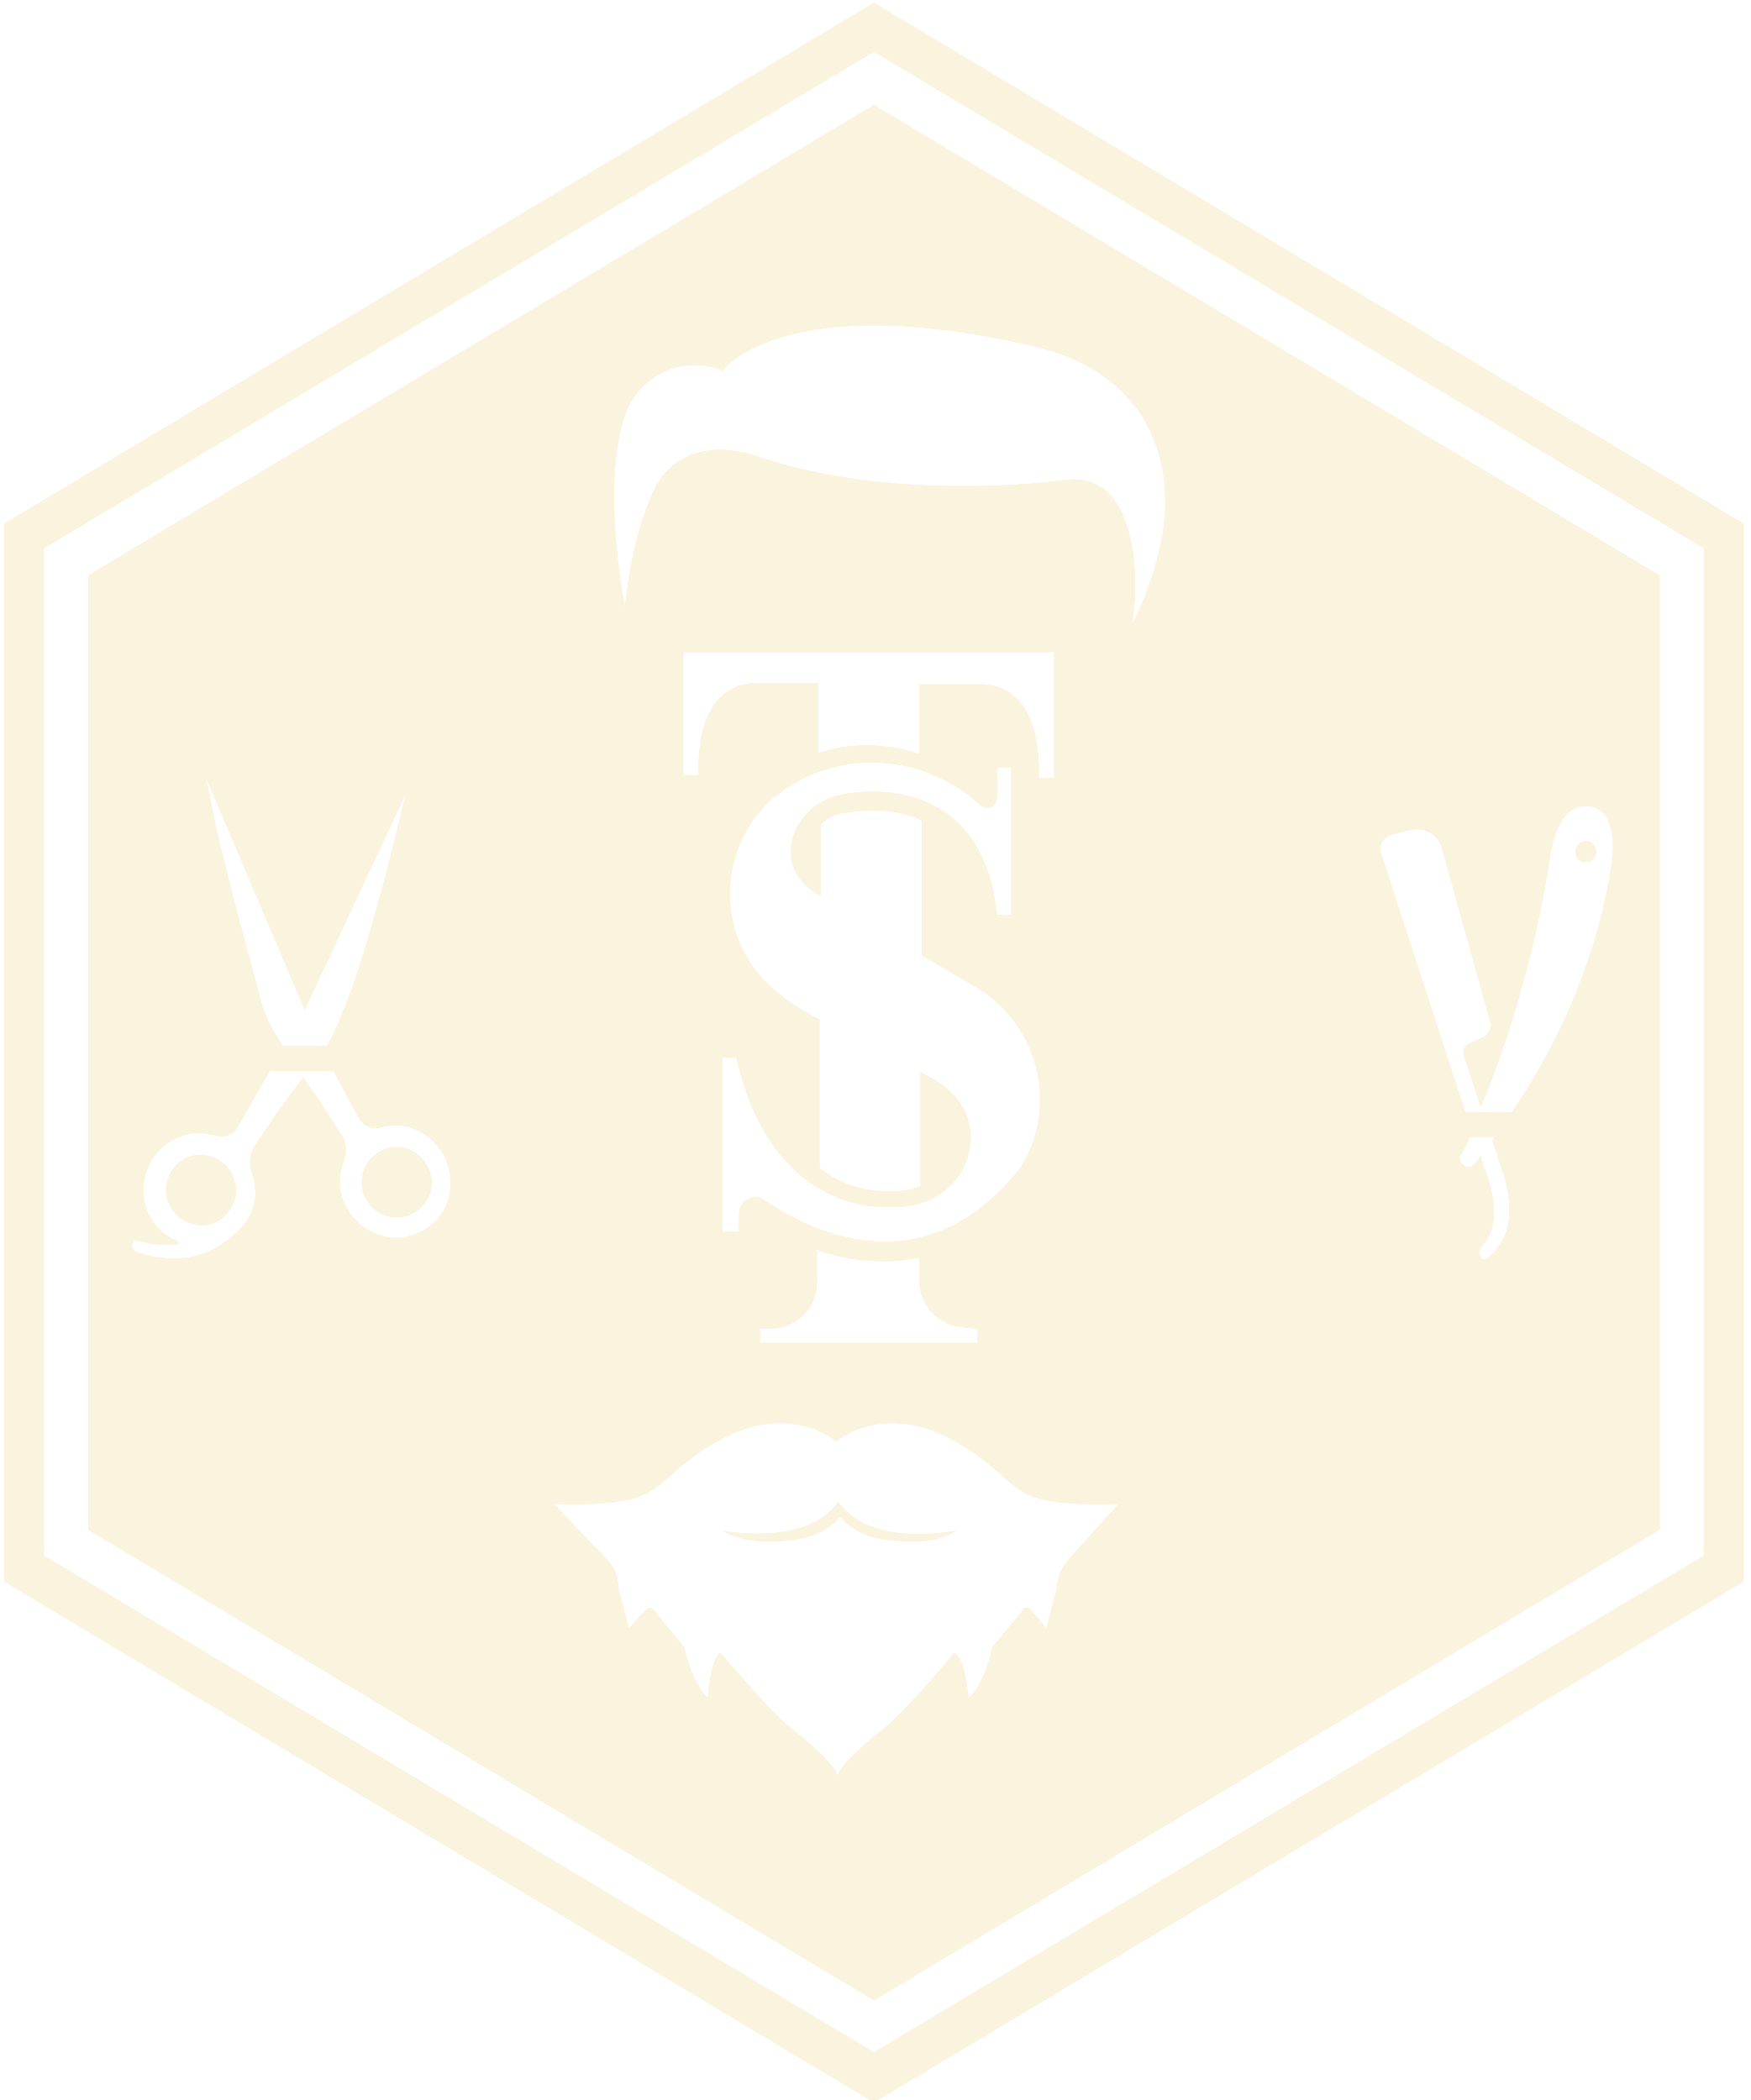
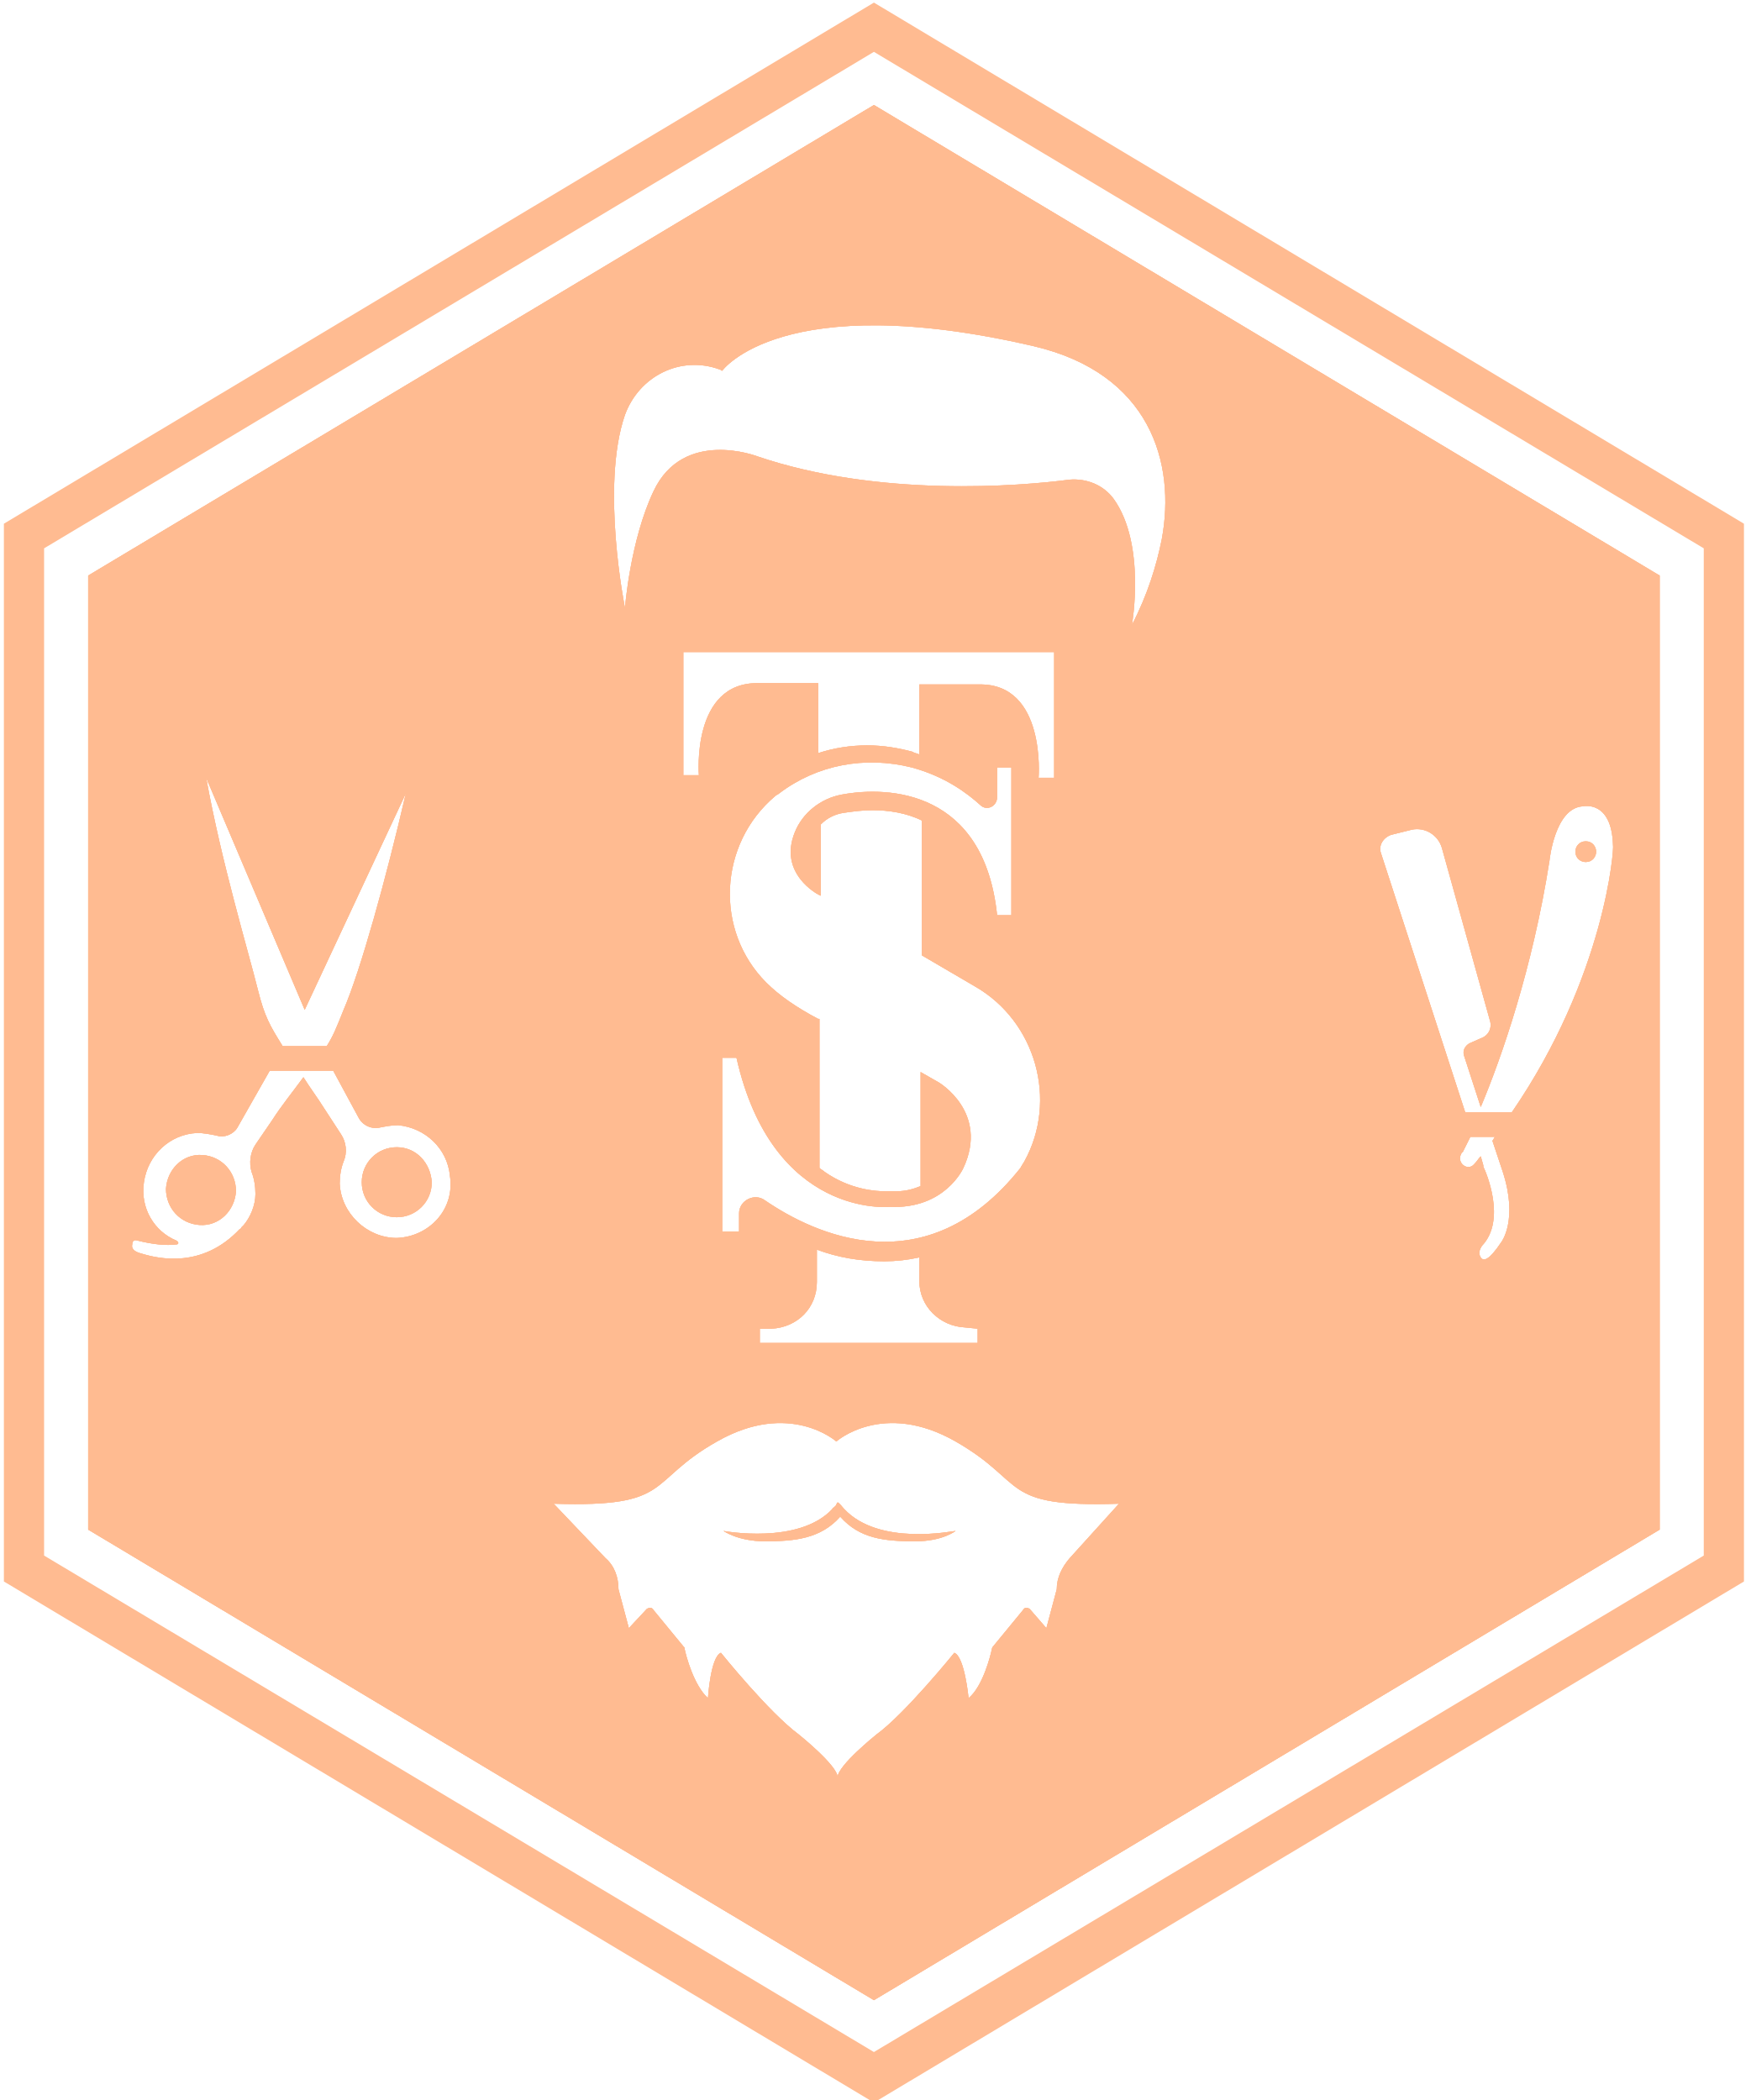
<svg xmlns="http://www.w3.org/2000/svg" version="1.1" id="Layer_1" x="0px" y="0px" viewBox="0 0 135 162" style="enable-background:new 0 0 135 162;" xml:space="preserve">
  <style type="text/css">
- 	.st0{fill:#faf3dd;}
+ 	.st0{fill:#ffbb91;}
</style>
  <g>
    <g>
      <path class="st0" d="M122.3,64.9c-0.5,0-0.8,0.4-0.8,0.8c0,0.5,0.4,0.8,0.8,0.8c0.5,0,0.8-0.4,0.8-0.8    C123.1,65.3,122.8,64.9,122.3,64.9z M122.3,64.9c-0.5,0-0.8,0.4-0.8,0.8c0,0.5,0.4,0.8,0.8,0.8c0.5,0,0.8-0.4,0.8-0.8    C123.1,65.3,122.8,64.9,122.3,64.9z M122.3,64.9c-0.5,0-0.8,0.4-0.8,0.8c0,0.5,0.4,0.8,0.8,0.8c0.5,0,0.8-0.4,0.8-0.8    C123.1,65.3,122.8,64.9,122.3,64.9z M122.3,64.9c-0.5,0-0.8,0.4-0.8,0.8c0,0.5,0.4,0.8,0.8,0.8c0.5,0,0.8-0.4,0.8-0.8    C123.1,65.3,122.8,64.9,122.3,64.9z M15.6,89.1c-1.5-0.1-2.7,1.1-2.8,2.6c0,1.5,1.1,2.7,2.6,2.8c1.5,0.1,2.7-1.1,2.8-2.6    C18.2,90.4,17.1,89.2,15.6,89.1z M30.6,88.5c-1.5,0-2.7,1.2-2.7,2.7c0,1.5,1.2,2.7,2.7,2.7c1.5,0,2.7-1.2,2.7-2.7    C33.2,89.7,32.1,88.5,30.6,88.5z M122.3,64.9c-0.5,0-0.8,0.4-0.8,0.8c0,0.5,0.4,0.8,0.8,0.8c0.5,0,0.8-0.4,0.8-0.8    C123.1,65.3,122.8,64.9,122.3,64.9z M122.3,64.9c-0.5,0-0.8,0.4-0.8,0.8c0,0.5,0.4,0.8,0.8,0.8c0.5,0,0.8-0.4,0.8-0.8    C123.1,65.3,122.8,64.9,122.3,64.9z M30.6,88.5c-1.5,0-2.7,1.2-2.7,2.7c0,1.5,1.2,2.7,2.7,2.7c1.5,0,2.7-1.2,2.7-2.7    C33.2,89.7,32.1,88.5,30.6,88.5z M15.6,89.1c-1.5-0.1-2.7,1.1-2.8,2.6c0,1.5,1.1,2.7,2.6,2.8c1.5,0.1,2.7-1.1,2.8-2.6    C18.2,90.4,17.1,89.2,15.6,89.1z M67.4,8.1L6.8,44.4V118l60.6,36.3L128,118V44.4L67.4,8.1z M23.5,77.9l7.8-16.7    c-1.5,6.5-3.5,13.7-4.8,16.7c-0.6,1.5-0.8,2-1.3,2.8h-3.4c-1-1.6-1.4-2.3-1.9-4.3c-0.8-3.2-2.8-9.8-4-16.4L23.5,77.9z M30.6,95.5    c-2.3,0-4.3-1.9-4.4-4.2c0-0.6,0.1-1.2,0.3-1.7c0.3-0.7,0.2-1.5-0.2-2.1l-1.3-2c-0.5-0.8-1.1-1.6-1.6-2.4    c-0.8,1.1-1.7,2.2-2.4,3.3l-1.3,1.9c-0.4,0.6-0.5,1.4-0.3,2.1c0.2,0.5,0.3,1.1,0.3,1.7c0,0.9-0.4,1.8-0.9,2.4    c-0.1,0.1-0.1,0.1-0.2,0.2c0,0,0,0.1-0.1,0.1c-2.9,3.1-6.3,2.3-7.6,1.9c-0.4-0.1-0.8-0.3-0.7-0.7c0-0.2,0.1-0.4,0.4-0.3    c1.2,0.3,2.2,0.4,3,0.3c0.2,0,0.2-0.2,0-0.3c-1.7-0.7-2.8-2.5-2.5-4.5c0.3-2.1,2-3.7,4.1-3.8c0.5,0,1,0.1,1.5,0.2    c0.6,0.2,1.3-0.1,1.6-0.6l2.5-4.4h4.9l2,3.7c0.3,0.5,0.9,0.8,1.5,0.7c0.5-0.1,1-0.2,1.5-0.2c2.1,0.2,3.8,1.8,4,3.9    C35.1,93.3,33.1,95.4,30.6,95.5z M82.5,120.2c-0.6,0.7-1,1.5-1,2.4l-0.8,3l-1.3-1.5c-0.2-0.1-0.4-0.1-0.5,0.1l-2.3,2.8    c0,0-0.1,0.1-0.1,0.2c-0.1,0.5-0.7,2.9-1.8,3.8c0,0-0.3-3.2-1.1-3.5c0,0-3.8,4.7-6,6.3c0,0-3,2.4-3,3.3c0-0.9-3-3.3-3-3.3    c-2.3-1.7-6-6.3-6-6.3c-0.8,0.3-1,3.5-1,3.5c-1.1-1-1.7-3.3-1.8-3.8c0-0.1,0-0.1-0.1-0.2l-2.3-2.8c-0.1-0.2-0.3-0.2-0.5-0.1    l-1.4,1.5l-0.8-3c0-0.9-0.3-1.8-1-2.4l-4-4.2c9.3,0.3,7.1-1.7,12.6-4.8c5.6-3.2,9.2,0,9.2,0s3.6-3.2,9.2,0    c5.6,3.2,3.3,5.1,12.6,4.8L82.5,120.2z M75.5,52.8h-4.6v5.4c-0.2-0.1-0.4-0.1-0.5-0.2c-1.1-0.3-2.3-0.5-3.5-0.5    c-1.3,0-2.6,0.2-3.8,0.6v-5.4h-4.6c-5.2-0.1-4.6,7.1-4.6,7.1h-1.2v-9.5h28.6V60h-1.2C80.1,60,80.7,52.7,75.5,52.8z M59,92.6    c-0.8-0.6-2,0-2,1V95h-1.3V81.6h1.1C59.6,94,68.6,93.1,68.6,93.1c4.3,0.2,5.7-3,5.7-3c2-4.3-1.9-6.6-1.9-6.6l-1.4-0.8v8.8    c-0.5,0.2-1.1,0.4-1.9,0.4c-0.1,0-0.2,0-0.3,0l-0.1,0l-0.1,0c0,0-0.1,0-0.3,0c-0.7,0-2.7-0.1-4.7-1.5c-0.1-0.1-0.3-0.2-0.4-0.3    V78.6l-0.1,0c-1.7-0.9-3-1.8-4-2.8c-4-4-3.7-10.7,0.7-14.4c0.1-0.1,0.2-0.1,0.3-0.2c2.9-2.2,6.6-2.9,10.2-2c2.6,0.7,4.3,2,5.3,2.9    c0.5,0.5,1.3,0.1,1.3-0.6v-2.3h1.1v11.4h-1.1c-1-9.6-8.3-10-12-9.3c-1.6,0.3-3,1.4-3.6,2.9c-1.3,3.2,1.8,4.8,1.8,4.8l0.2,0.1v-5.5    c0.5-0.5,1.1-0.8,1.8-0.9c0.7-0.1,1.4-0.2,2.2-0.2c1.2,0,2.6,0.2,3.8,0.8v10.4l4.1,2.4c4.7,2.7,6.4,8.8,3.8,13.5    c-0.2,0.3-0.3,0.5-0.3,0.5C71.4,99.3,62.8,95.2,59,92.6z M75.4,102.5v1.1H58.6v-1.1l0.9,0c2-0.1,3.5-1.6,3.5-3.6l0-2.5    c1.6,0.6,3.3,0.9,5.2,0.9c0.9,0,1.8-0.1,2.7-0.3l0,1.8c0,2,1.6,3.5,3.5,3.6L75.4,102.5z M89.6,41.6c-0.4,2-1.1,4.3-2.3,6.6    c0,0,1.1-6.2-1.4-9.7c-0.8-1.1-2.1-1.6-3.4-1.5c-3.8,0.5-14.7,1.4-24.1-1.8c0,0-5.7-2.2-8,2.7c-1.8,3.8-2.2,9-2.2,9    s-1.9-9.4,0-14.9c1.1-3,4.3-4.6,7.3-3.5c0.1,0,0.1,0.1,0.2,0.1c0,0,4.6-6.4,24-1.9C88.7,28.8,90.7,35.7,89.6,41.6z M115.8,95.8    c-1,1.5-1.4,1.5-1.6,1.2c-0.2-0.3-0.1-0.6,0.1-0.9c1.9-2,0.3-5.7,0.1-6.1c0,0,0-0.1,0-0.1l-0.2-0.7c-0.2,0.2-0.3,0.4-0.5,0.6    c-0.5,0.6-1.4-0.1-1-0.8c0,0,0-0.1,0.1-0.1c0,0,0.2-0.4,0.6-1.2h1.9c-0.1,0.1-0.1,0.2-0.2,0.3l0.8,2.4    C117.1,94.1,115.8,95.8,115.8,95.8z M116.6,85.8H113l-6.5-20c-0.2-0.6,0.2-1.2,0.8-1.4l1.6-0.4c1-0.2,2,0.4,2.3,1.4l3.7,13.3    c0.2,0.6-0.1,1.2-0.7,1.4l-0.9,0.4c-0.3,0.2-0.5,0.5-0.4,0.9l1.3,4c1.6-3.8,4-10.7,5.3-19c0,0,0.4-4.1,2.6-4.2c0,0,2.2-0.5,2.3,3    C124.5,65.4,123.8,75.3,116.6,85.8z M122.3,64.9c-0.5,0-0.8,0.4-0.8,0.8c0,0.5,0.4,0.8,0.8,0.8c0.5,0,0.8-0.4,0.8-0.8    C123.1,65.3,122.8,64.9,122.3,64.9z M65.1,116.4C65.1,116.4,65.1,116.4,65.1,116.4c-0.1-0.1-0.4-0.5-0.5-0.5c0,0,0,0,0,0    c0,0-0.1,0.1-0.1,0.2c0,0-0.1,0.1-0.1,0.1c0,0-0.1,0.1-0.1,0.1c0,0-0.1,0-0.1,0.1c0,0,0,0,0,0c0,0,0,0,0,0    c-2.6,2.8-8.4,1.7-8.4,1.7c0,0,1.1,0.8,3.2,0.8c2.3,0,4.3-0.2,5.8-1.9c1.5,1.7,3.4,1.9,5.8,1.9c2.1,0,3.1-0.8,3.1-0.8    C73.5,118.1,67.8,119.3,65.1,116.4z M30.6,88.5c-1.5,0-2.7,1.2-2.7,2.7c0,1.5,1.2,2.7,2.7,2.7c1.5,0,2.7-1.2,2.7-2.7    C33.2,89.7,32.1,88.5,30.6,88.5z M15.6,89.1c-1.5-0.1-2.7,1.1-2.8,2.6c0,1.5,1.1,2.7,2.6,2.8c1.5,0.1,2.7-1.1,2.8-2.6    C18.2,90.4,17.1,89.2,15.6,89.1z M15.6,89.1c-1.5-0.1-2.7,1.1-2.8,2.6c0,1.5,1.1,2.7,2.6,2.8c1.5,0.1,2.7-1.1,2.8-2.6    C18.2,90.4,17.1,89.2,15.6,89.1z M30.6,88.5c-1.5,0-2.7,1.2-2.7,2.7c0,1.5,1.2,2.7,2.7,2.7c1.5,0,2.7-1.2,2.7-2.7    C33.2,89.7,32.1,88.5,30.6,88.5z M122.3,64.9c-0.5,0-0.8,0.4-0.8,0.8c0,0.5,0.4,0.8,0.8,0.8c0.5,0,0.8-0.4,0.8-0.8    C123.1,65.3,122.8,64.9,122.3,64.9z M122.3,64.9c-0.5,0-0.8,0.4-0.8,0.8c0,0.5,0.4,0.8,0.8,0.8c0.5,0,0.8-0.4,0.8-0.8    C123.1,65.3,122.8,64.9,122.3,64.9z M30.6,88.5c-1.5,0-2.7,1.2-2.7,2.7c0,1.5,1.2,2.7,2.7,2.7c1.5,0,2.7-1.2,2.7-2.7    C33.2,89.7,32.1,88.5,30.6,88.5z M15.6,89.1c-1.5-0.1-2.7,1.1-2.8,2.6c0,1.5,1.1,2.7,2.6,2.8c1.5,0.1,2.7-1.1,2.8-2.6    C18.2,90.4,17.1,89.2,15.6,89.1z M122.3,64.9c-0.5,0-0.8,0.4-0.8,0.8c0,0.5,0.4,0.8,0.8,0.8c0.5,0,0.8-0.4,0.8-0.8    C123.1,65.3,122.8,64.9,122.3,64.9z M122.3,64.9c-0.5,0-0.8,0.4-0.8,0.8c0,0.5,0.4,0.8,0.8,0.8c0.5,0,0.8-0.4,0.8-0.8    C123.1,65.3,122.8,64.9,122.3,64.9z" />
      <path class="st0" d="M67.4,0.2L0.3,40.4V122l67.1,40.2l67.1-40.2V40.4L67.4,0.2z M131.4,120l-64,38.3L3.4,120V42.3L67.4,4l64,38.3    V120z" />
      <path class="st0" d="M122.3,64.9c-0.5,0-0.8,0.4-0.8,0.8c0,0.5,0.4,0.8,0.8,0.8c0.5,0,0.8-0.4,0.8-0.8    C123.1,65.3,122.8,64.9,122.3,64.9z M122.3,64.9c-0.5,0-0.8,0.4-0.8,0.8c0,0.5,0.4,0.8,0.8,0.8c0.5,0,0.8-0.4,0.8-0.8    C123.1,65.3,122.8,64.9,122.3,64.9z M122.3,64.9c-0.5,0-0.8,0.4-0.8,0.8c0,0.5,0.4,0.8,0.8,0.8c0.5,0,0.8-0.4,0.8-0.8    C123.1,65.3,122.8,64.9,122.3,64.9z M122.3,64.9c-0.5,0-0.8,0.4-0.8,0.8c0,0.5,0.4,0.8,0.8,0.8c0.5,0,0.8-0.4,0.8-0.8    C123.1,65.3,122.8,64.9,122.3,64.9z M15.6,89.1c-1.5-0.1-2.7,1.1-2.8,2.6c0,1.5,1.1,2.7,2.6,2.8c1.5,0.1,2.7-1.1,2.8-2.6    C18.2,90.4,17.1,89.2,15.6,89.1z M30.6,88.5c-1.5,0-2.7,1.2-2.7,2.7c0,1.5,1.2,2.7,2.7,2.7c1.5,0,2.7-1.2,2.7-2.7    C33.2,89.7,32.1,88.5,30.6,88.5z M122.3,64.9c-0.5,0-0.8,0.4-0.8,0.8c0,0.5,0.4,0.8,0.8,0.8c0.5,0,0.8-0.4,0.8-0.8    C123.1,65.3,122.8,64.9,122.3,64.9z M122.3,64.9c-0.5,0-0.8,0.4-0.8,0.8c0,0.5,0.4,0.8,0.8,0.8c0.5,0,0.8-0.4,0.8-0.8    C123.1,65.3,122.8,64.9,122.3,64.9z M30.6,88.5c-1.5,0-2.7,1.2-2.7,2.7c0,1.5,1.2,2.7,2.7,2.7c1.5,0,2.7-1.2,2.7-2.7    C33.2,89.7,32.1,88.5,30.6,88.5z M15.6,89.1c-1.5-0.1-2.7,1.1-2.8,2.6c0,1.5,1.1,2.7,2.6,2.8c1.5,0.1,2.7-1.1,2.8-2.6    C18.2,90.4,17.1,89.2,15.6,89.1z M67.4,8.1L6.8,44.4V118l60.6,36.3L128,118V44.4L67.4,8.1z M23.5,77.9l7.8-16.7    c-1.5,6.5-3.5,13.7-4.8,16.7c-0.6,1.5-0.8,2-1.3,2.8h-3.4c-1-1.6-1.4-2.3-1.9-4.3c-0.8-3.2-2.8-9.8-4-16.4L23.5,77.9z M30.6,95.5    c-2.3,0-4.3-1.9-4.4-4.2c0-0.6,0.1-1.2,0.3-1.7c0.3-0.7,0.2-1.5-0.2-2.1l-1.3-2c-0.5-0.8-1.1-1.6-1.6-2.4    c-0.8,1.1-1.7,2.2-2.4,3.3l-1.3,1.9c-0.4,0.6-0.5,1.4-0.3,2.1c0.2,0.5,0.3,1.1,0.3,1.7c0,0.9-0.4,1.8-0.9,2.4    c-0.1,0.1-0.1,0.1-0.2,0.2c0,0,0,0.1-0.1,0.1c-2.9,3.1-6.3,2.3-7.6,1.9c-0.4-0.1-0.8-0.3-0.7-0.7c0-0.2,0.1-0.4,0.4-0.3    c1.2,0.3,2.2,0.4,3,0.3c0.2,0,0.2-0.2,0-0.3c-1.7-0.7-2.8-2.5-2.5-4.5c0.3-2.1,2-3.7,4.1-3.8c0.5,0,1,0.1,1.5,0.2    c0.6,0.2,1.3-0.1,1.6-0.6l2.5-4.4h4.9l2,3.7c0.3,0.5,0.9,0.8,1.5,0.7c0.5-0.1,1-0.2,1.5-0.2c2.1,0.2,3.8,1.8,4,3.9    C35.1,93.3,33.1,95.4,30.6,95.5z M82.5,120.2c-0.6,0.7-1,1.5-1,2.4l-0.8,3l-1.3-1.5c-0.2-0.1-0.4-0.1-0.5,0.1l-2.3,2.8    c0,0-0.1,0.1-0.1,0.2c-0.1,0.5-0.7,2.9-1.8,3.8c0,0-0.3-3.2-1.1-3.5c0,0-3.8,4.7-6,6.3c0,0-3,2.4-3,3.3c0-0.9-3-3.3-3-3.3    c-2.3-1.7-6-6.3-6-6.3c-0.8,0.3-1,3.5-1,3.5c-1.1-1-1.7-3.3-1.8-3.8c0-0.1,0-0.1-0.1-0.2l-2.3-2.8c-0.1-0.2-0.3-0.2-0.5-0.1    l-1.4,1.5l-0.8-3c0-0.9-0.3-1.8-1-2.4l-4-4.2c9.3,0.3,7.1-1.7,12.6-4.8c5.6-3.2,9.2,0,9.2,0s3.6-3.2,9.2,0    c5.6,3.2,3.3,5.1,12.6,4.8L82.5,120.2z M75.5,52.8h-4.6v5.4c-0.2-0.1-0.4-0.1-0.5-0.2c-1.1-0.3-2.3-0.5-3.5-0.5    c-1.3,0-2.6,0.2-3.8,0.6v-5.4h-4.6c-5.2-0.1-4.6,7.1-4.6,7.1h-1.2v-9.5h28.6V60h-1.2C80.1,60,80.7,52.7,75.5,52.8z M59,92.6    c-0.8-0.6-2,0-2,1V95h-1.3V81.6h1.1C59.6,94,68.6,93.1,68.6,93.1c4.3,0.2,5.7-3,5.7-3c2-4.3-1.9-6.6-1.9-6.6l-1.4-0.8v8.8    c-0.5,0.2-1.1,0.4-1.9,0.4c-0.1,0-0.2,0-0.3,0l-0.1,0l-0.1,0c0,0-0.1,0-0.3,0c-0.7,0-2.7-0.1-4.7-1.5c-0.1-0.1-0.3-0.2-0.4-0.3    V78.6l-0.1,0c-1.7-0.9-3-1.8-4-2.8c-4-4-3.7-10.7,0.7-14.4c0.1-0.1,0.2-0.1,0.3-0.2c2.9-2.2,6.6-2.9,10.2-2c2.6,0.7,4.3,2,5.3,2.9    c0.5,0.5,1.3,0.1,1.3-0.6v-2.3h1.1v11.4h-1.1c-1-9.6-8.3-10-12-9.3c-1.6,0.3-3,1.4-3.6,2.9c-1.3,3.2,1.8,4.8,1.8,4.8l0.2,0.1v-5.5    c0.5-0.5,1.1-0.8,1.8-0.9c0.7-0.1,1.4-0.2,2.2-0.2c1.2,0,2.6,0.2,3.8,0.8v10.4l4.1,2.4c4.7,2.7,6.4,8.8,3.8,13.5    c-0.2,0.3-0.3,0.5-0.3,0.5C71.4,99.3,62.8,95.2,59,92.6z M75.4,102.5v1.1H58.6v-1.1l0.9,0c2-0.1,3.5-1.6,3.5-3.6l0-2.5    c1.6,0.6,3.3,0.9,5.2,0.9c0.9,0,1.8-0.1,2.7-0.3l0,1.8c0,2,1.6,3.5,3.5,3.6L75.4,102.5z M89.6,41.6c-0.4,2-1.1,4.3-2.3,6.6    c0,0,1.1-6.2-1.4-9.7c-0.8-1.1-2.1-1.6-3.4-1.5c-3.8,0.5-14.7,1.4-24.1-1.8c0,0-5.7-2.2-8,2.7c-1.8,3.8-2.2,9-2.2,9    s-1.9-9.4,0-14.9c1.1-3,4.3-4.6,7.3-3.5c0.1,0,0.1,0.1,0.2,0.1c0,0,4.6-6.4,24-1.9C88.7,28.8,90.7,35.7,89.6,41.6z M115.8,95.8    c-1,1.5-1.4,1.5-1.6,1.2c-0.2-0.3-0.1-0.6,0.1-0.9c1.9-2,0.3-5.7,0.1-6.1c0,0,0-0.1,0-0.1l-0.2-0.7c-0.2,0.2-0.3,0.4-0.5,0.6    c-0.5,0.6-1.4-0.1-1-0.8c0,0,0-0.1,0.1-0.1c0,0,0.2-0.4,0.6-1.2h1.9c-0.1,0.1-0.1,0.2-0.2,0.3l0.8,2.4    C117.1,94.1,115.8,95.8,115.8,95.8z M116.6,85.8H113l-6.5-20c-0.2-0.6,0.2-1.2,0.8-1.4l1.6-0.4c1-0.2,2,0.4,2.3,1.4l3.7,13.3    c0.2,0.6-0.1,1.2-0.7,1.4l-0.9,0.4c-0.3,0.2-0.5,0.5-0.4,0.9l1.3,4c1.6-3.8,4-10.7,5.3-19c0,0,0.4-4.1,2.6-4.2c0,0,2.2-0.5,2.3,3    C124.5,65.4,123.8,75.3,116.6,85.8z M122.3,64.9c-0.5,0-0.8,0.4-0.8,0.8c0,0.5,0.4,0.8,0.8,0.8c0.5,0,0.8-0.4,0.8-0.8    C123.1,65.3,122.8,64.9,122.3,64.9z M65.1,116.4C65.1,116.4,65.1,116.4,65.1,116.4c-0.1-0.1-0.4-0.5-0.5-0.5c0,0,0,0,0,0    c0,0-0.1,0.1-0.1,0.2c0,0-0.1,0.1-0.1,0.1c0,0-0.1,0.1-0.1,0.1c0,0-0.1,0-0.1,0.1c0,0,0,0,0,0c0,0,0,0,0,0    c-2.6,2.8-8.4,1.7-8.4,1.7c0,0,1.1,0.8,3.2,0.8c2.3,0,4.3-0.2,5.8-1.9c1.5,1.7,3.4,1.9,5.8,1.9c2.1,0,3.1-0.8,3.1-0.8    C73.5,118.1,67.8,119.3,65.1,116.4z M30.6,88.5c-1.5,0-2.7,1.2-2.7,2.7c0,1.5,1.2,2.7,2.7,2.7c1.5,0,2.7-1.2,2.7-2.7    C33.2,89.7,32.1,88.5,30.6,88.5z M15.6,89.1c-1.5-0.1-2.7,1.1-2.8,2.6c0,1.5,1.1,2.7,2.6,2.8c1.5,0.1,2.7-1.1,2.8-2.6    C18.2,90.4,17.1,89.2,15.6,89.1z M15.6,89.1c-1.5-0.1-2.7,1.1-2.8,2.6c0,1.5,1.1,2.7,2.6,2.8c1.5,0.1,2.7-1.1,2.8-2.6    C18.2,90.4,17.1,89.2,15.6,89.1z M30.6,88.5c-1.5,0-2.7,1.2-2.7,2.7c0,1.5,1.2,2.7,2.7,2.7c1.5,0,2.7-1.2,2.7-2.7    C33.2,89.7,32.1,88.5,30.6,88.5z M122.3,64.9c-0.5,0-0.8,0.4-0.8,0.8c0,0.5,0.4,0.8,0.8,0.8c0.5,0,0.8-0.4,0.8-0.8    C123.1,65.3,122.8,64.9,122.3,64.9z M122.3,64.9c-0.5,0-0.8,0.4-0.8,0.8c0,0.5,0.4,0.8,0.8,0.8c0.5,0,0.8-0.4,0.8-0.8    C123.1,65.3,122.8,64.9,122.3,64.9z M30.6,88.5c-1.5,0-2.7,1.2-2.7,2.7c0,1.5,1.2,2.7,2.7,2.7c1.5,0,2.7-1.2,2.7-2.7    C33.2,89.7,32.1,88.5,30.6,88.5z M15.6,89.1c-1.5-0.1-2.7,1.1-2.8,2.6c0,1.5,1.1,2.7,2.6,2.8c1.5,0.1,2.7-1.1,2.8-2.6    C18.2,90.4,17.1,89.2,15.6,89.1z M122.3,64.9c-0.5,0-0.8,0.4-0.8,0.8c0,0.5,0.4,0.8,0.8,0.8c0.5,0,0.8-0.4,0.8-0.8    C123.1,65.3,122.8,64.9,122.3,64.9z M122.3,64.9c-0.5,0-0.8,0.4-0.8,0.8c0,0.5,0.4,0.8,0.8,0.8c0.5,0,0.8-0.4,0.8-0.8    C123.1,65.3,122.8,64.9,122.3,64.9z" />
      <path class="st0" d="M122.3,64.9c-0.5,0-0.8,0.4-0.8,0.8c0,0.5,0.4,0.8,0.8,0.8c0.5,0,0.8-0.4,0.8-0.8    C123.1,65.3,122.8,64.9,122.3,64.9z M122.3,64.9c-0.5,0-0.8,0.4-0.8,0.8c0,0.5,0.4,0.8,0.8,0.8c0.5,0,0.8-0.4,0.8-0.8    C123.1,65.3,122.8,64.9,122.3,64.9z M122.3,64.9c-0.5,0-0.8,0.4-0.8,0.8c0,0.5,0.4,0.8,0.8,0.8c0.5,0,0.8-0.4,0.8-0.8    C123.1,65.3,122.8,64.9,122.3,64.9z M122.3,64.9c-0.5,0-0.8,0.4-0.8,0.8c0,0.5,0.4,0.8,0.8,0.8c0.5,0,0.8-0.4,0.8-0.8    C123.1,65.3,122.8,64.9,122.3,64.9z M15.6,89.1c-1.5-0.1-2.7,1.1-2.8,2.6c0,1.5,1.1,2.7,2.6,2.8c1.5,0.1,2.7-1.1,2.8-2.6    C18.2,90.4,17.1,89.2,15.6,89.1z M30.6,88.5c-1.5,0-2.7,1.2-2.7,2.7c0,1.5,1.2,2.7,2.7,2.7c1.5,0,2.7-1.2,2.7-2.7    C33.2,89.7,32.1,88.5,30.6,88.5z M122.3,64.9c-0.5,0-0.8,0.4-0.8,0.8c0,0.5,0.4,0.8,0.8,0.8c0.5,0,0.8-0.4,0.8-0.8    C123.1,65.3,122.8,64.9,122.3,64.9z M122.3,64.9c-0.5,0-0.8,0.4-0.8,0.8c0,0.5,0.4,0.8,0.8,0.8c0.5,0,0.8-0.4,0.8-0.8    C123.1,65.3,122.8,64.9,122.3,64.9z M30.6,88.5c-1.5,0-2.7,1.2-2.7,2.7c0,1.5,1.2,2.7,2.7,2.7c1.5,0,2.7-1.2,2.7-2.7    C33.2,89.7,32.1,88.5,30.6,88.5z M15.6,89.1c-1.5-0.1-2.7,1.1-2.8,2.6c0,1.5,1.1,2.7,2.6,2.8c1.5,0.1,2.7-1.1,2.8-2.6    C18.2,90.4,17.1,89.2,15.6,89.1z M67.4,8.1L6.8,44.4V118l60.6,36.3L128,118V44.4L67.4,8.1z M23.5,77.9l7.8-16.7    c-1.5,6.5-3.5,13.7-4.8,16.7c-0.6,1.5-0.8,2-1.3,2.8h-3.4c-1-1.6-1.4-2.3-1.9-4.3c-0.8-3.2-2.8-9.8-4-16.4L23.5,77.9z M30.6,95.5    c-2.3,0-4.3-1.9-4.4-4.2c0-0.6,0.1-1.2,0.3-1.7c0.3-0.7,0.2-1.5-0.2-2.1l-1.3-2c-0.5-0.8-1.1-1.6-1.6-2.4    c-0.8,1.1-1.7,2.2-2.4,3.3l-1.3,1.9c-0.4,0.6-0.5,1.4-0.3,2.1c0.2,0.5,0.3,1.1,0.3,1.7c0,0.9-0.4,1.8-0.9,2.4    c-0.1,0.1-0.1,0.1-0.2,0.2c0,0,0,0.1-0.1,0.1c-2.9,3.1-6.3,2.3-7.6,1.9c-0.4-0.1-0.8-0.3-0.7-0.7c0-0.2,0.1-0.4,0.4-0.3    c1.2,0.3,2.2,0.4,3,0.3c0.2,0,0.2-0.2,0-0.3c-1.7-0.7-2.8-2.5-2.5-4.5c0.3-2.1,2-3.7,4.1-3.8c0.5,0,1,0.1,1.5,0.2    c0.6,0.2,1.3-0.1,1.6-0.6l2.5-4.4h4.9l2,3.7c0.3,0.5,0.9,0.8,1.5,0.7c0.5-0.1,1-0.2,1.5-0.2c2.1,0.2,3.8,1.8,4,3.9    C35.1,93.3,33.1,95.4,30.6,95.5z M82.5,120.2c-0.6,0.7-1,1.5-1,2.4l-0.8,3l-1.3-1.5c-0.2-0.1-0.4-0.1-0.5,0.1l-2.3,2.8    c0,0-0.1,0.1-0.1,0.2c-0.1,0.5-0.7,2.9-1.8,3.8c0,0-0.3-3.2-1.1-3.5c0,0-3.8,4.7-6,6.3c0,0-3,2.4-3,3.3c0-0.9-3-3.3-3-3.3    c-2.3-1.7-6-6.3-6-6.3c-0.8,0.3-1,3.5-1,3.5c-1.1-1-1.7-3.3-1.8-3.8c0-0.1,0-0.1-0.1-0.2l-2.3-2.8c-0.1-0.2-0.3-0.2-0.5-0.1    l-1.4,1.5l-0.8-3c0-0.9-0.3-1.8-1-2.4l-4-4.2c9.3,0.3,7.1-1.7,12.6-4.8c5.6-3.2,9.2,0,9.2,0s3.6-3.2,9.2,0    c5.6,3.2,3.3,5.1,12.6,4.8L82.5,120.2z M75.5,52.8h-4.6v5.4c-0.2-0.1-0.4-0.1-0.5-0.2c-1.1-0.3-2.3-0.5-3.5-0.5    c-1.3,0-2.6,0.2-3.8,0.6v-5.4h-4.6c-5.2-0.1-4.6,7.1-4.6,7.1h-1.2v-9.5h28.6V60h-1.2C80.1,60,80.7,52.7,75.5,52.8z M59,92.6    c-0.8-0.6-2,0-2,1V95h-1.3V81.6h1.1C59.6,94,68.6,93.1,68.6,93.1c4.3,0.2,5.7-3,5.7-3c2-4.3-1.9-6.6-1.9-6.6l-1.4-0.8v8.8    c-0.5,0.2-1.1,0.4-1.9,0.4c-0.1,0-0.2,0-0.3,0l-0.1,0l-0.1,0c0,0-0.1,0-0.3,0c-0.7,0-2.7-0.1-4.7-1.5c-0.1-0.1-0.3-0.2-0.4-0.3    V78.6l-0.1,0c-1.7-0.9-3-1.8-4-2.8c-4-4-3.7-10.7,0.7-14.4c0.1-0.1,0.2-0.1,0.3-0.2c2.9-2.2,6.6-2.9,10.2-2c2.6,0.7,4.3,2,5.3,2.9    c0.5,0.5,1.3,0.1,1.3-0.6v-2.3h1.1v11.4h-1.1c-1-9.6-8.3-10-12-9.3c-1.6,0.3-3,1.4-3.6,2.9c-1.3,3.2,1.8,4.8,1.8,4.8l0.2,0.1v-5.5    c0.5-0.5,1.1-0.8,1.8-0.9c0.7-0.1,1.4-0.2,2.2-0.2c1.2,0,2.6,0.2,3.8,0.8v10.4l4.1,2.4c4.7,2.7,6.4,8.8,3.8,13.5    c-0.2,0.3-0.3,0.5-0.3,0.5C71.4,99.3,62.8,95.2,59,92.6z M75.4,102.5v1.1H58.6v-1.1l0.9,0c2-0.1,3.5-1.6,3.5-3.6l0-2.5    c1.6,0.6,3.3,0.9,5.2,0.9c0.9,0,1.8-0.1,2.7-0.3l0,1.8c0,2,1.6,3.5,3.5,3.6L75.4,102.5z M89.6,41.6c-0.4,2-1.1,4.3-2.3,6.6    c0,0,1.1-6.2-1.4-9.7c-0.8-1.1-2.1-1.6-3.4-1.5c-3.8,0.5-14.7,1.4-24.1-1.8c0,0-5.7-2.2-8,2.7c-1.8,3.8-2.2,9-2.2,9    s-1.9-9.4,0-14.9c1.1-3,4.3-4.6,7.3-3.5c0.1,0,0.1,0.1,0.2,0.1c0,0,4.6-6.4,24-1.9C88.7,28.8,90.7,35.7,89.6,41.6z M115.8,95.8    c-1,1.5-1.4,1.5-1.6,1.2c-0.2-0.3-0.1-0.6,0.1-0.9c1.9-2,0.3-5.7,0.1-6.1c0,0,0-0.1,0-0.1l-0.2-0.7c-0.2,0.2-0.3,0.4-0.5,0.6    c-0.5,0.6-1.4-0.1-1-0.8c0,0,0-0.1,0.1-0.1c0,0,0.2-0.4,0.6-1.2h1.9c-0.1,0.1-0.1,0.2-0.2,0.3l0.8,2.4    C117.1,94.1,115.8,95.8,115.8,95.8z M116.6,85.8H113l-6.5-20c-0.2-0.6,0.2-1.2,0.8-1.4l1.6-0.4c1-0.2,2,0.4,2.3,1.4l3.7,13.3    c0.2,0.6-0.1,1.2-0.7,1.4l-0.9,0.4c-0.3,0.2-0.5,0.5-0.4,0.9l1.3,4c1.6-3.8,4-10.7,5.3-19c0,0,0.4-4.1,2.6-4.2c0,0,2.2-0.5,2.3,3    C124.5,65.4,123.8,75.3,116.6,85.8z M122.3,64.9c-0.5,0-0.8,0.4-0.8,0.8c0,0.5,0.4,0.8,0.8,0.8c0.5,0,0.8-0.4,0.8-0.8    C123.1,65.3,122.8,64.9,122.3,64.9z M65.1,116.4C65.1,116.4,65.1,116.4,65.1,116.4c-0.1-0.1-0.4-0.5-0.5-0.5c0,0,0,0,0,0    c0,0-0.1,0.1-0.1,0.2c0,0-0.1,0.1-0.1,0.1c0,0-0.1,0.1-0.1,0.1c0,0-0.1,0-0.1,0.1c0,0,0,0,0,0c0,0,0,0,0,0    c-2.6,2.8-8.4,1.7-8.4,1.7c0,0,1.1,0.8,3.2,0.8c2.3,0,4.3-0.2,5.8-1.9c1.5,1.7,3.4,1.9,5.8,1.9c2.1,0,3.1-0.8,3.1-0.8    C73.5,118.1,67.8,119.3,65.1,116.4z M30.6,88.5c-1.5,0-2.7,1.2-2.7,2.7c0,1.5,1.2,2.7,2.7,2.7c1.5,0,2.7-1.2,2.7-2.7    C33.2,89.7,32.1,88.5,30.6,88.5z M15.6,89.1c-1.5-0.1-2.7,1.1-2.8,2.6c0,1.5,1.1,2.7,2.6,2.8c1.5,0.1,2.7-1.1,2.8-2.6    C18.2,90.4,17.1,89.2,15.6,89.1z M15.6,89.1c-1.5-0.1-2.7,1.1-2.8,2.6c0,1.5,1.1,2.7,2.6,2.8c1.5,0.1,2.7-1.1,2.8-2.6    C18.2,90.4,17.1,89.2,15.6,89.1z M30.6,88.5c-1.5,0-2.7,1.2-2.7,2.7c0,1.5,1.2,2.7,2.7,2.7c1.5,0,2.7-1.2,2.7-2.7    C33.2,89.7,32.1,88.5,30.6,88.5z M122.3,64.9c-0.5,0-0.8,0.4-0.8,0.8c0,0.5,0.4,0.8,0.8,0.8c0.5,0,0.8-0.4,0.8-0.8    C123.1,65.3,122.8,64.9,122.3,64.9z M122.3,64.9c-0.5,0-0.8,0.4-0.8,0.8c0,0.5,0.4,0.8,0.8,0.8c0.5,0,0.8-0.4,0.8-0.8    C123.1,65.3,122.8,64.9,122.3,64.9z M30.6,88.5c-1.5,0-2.7,1.2-2.7,2.7c0,1.5,1.2,2.7,2.7,2.7c1.5,0,2.7-1.2,2.7-2.7    C33.2,89.7,32.1,88.5,30.6,88.5z M15.6,89.1c-1.5-0.1-2.7,1.1-2.8,2.6c0,1.5,1.1,2.7,2.6,2.8c1.5,0.1,2.7-1.1,2.8-2.6    C18.2,90.4,17.1,89.2,15.6,89.1z M122.3,64.9c-0.5,0-0.8,0.4-0.8,0.8c0,0.5,0.4,0.8,0.8,0.8c0.5,0,0.8-0.4,0.8-0.8    C123.1,65.3,122.8,64.9,122.3,64.9z M122.3,64.9c-0.5,0-0.8,0.4-0.8,0.8c0,0.5,0.4,0.8,0.8,0.8c0.5,0,0.8-0.4,0.8-0.8    C123.1,65.3,122.8,64.9,122.3,64.9z" />
    </g>
  </g>
  <g>
</g>
  <g>
</g>
  <g>
</g>
  <g>
</g>
  <g>
</g>
  <g>
</g>
  <g>
</g>
  <g>
</g>
  <g>
</g>
  <g>
</g>
  <g>
</g>
  <g>
</g>
  <g>
</g>
  <g>
</g>
  <g>
</g>
</svg>
